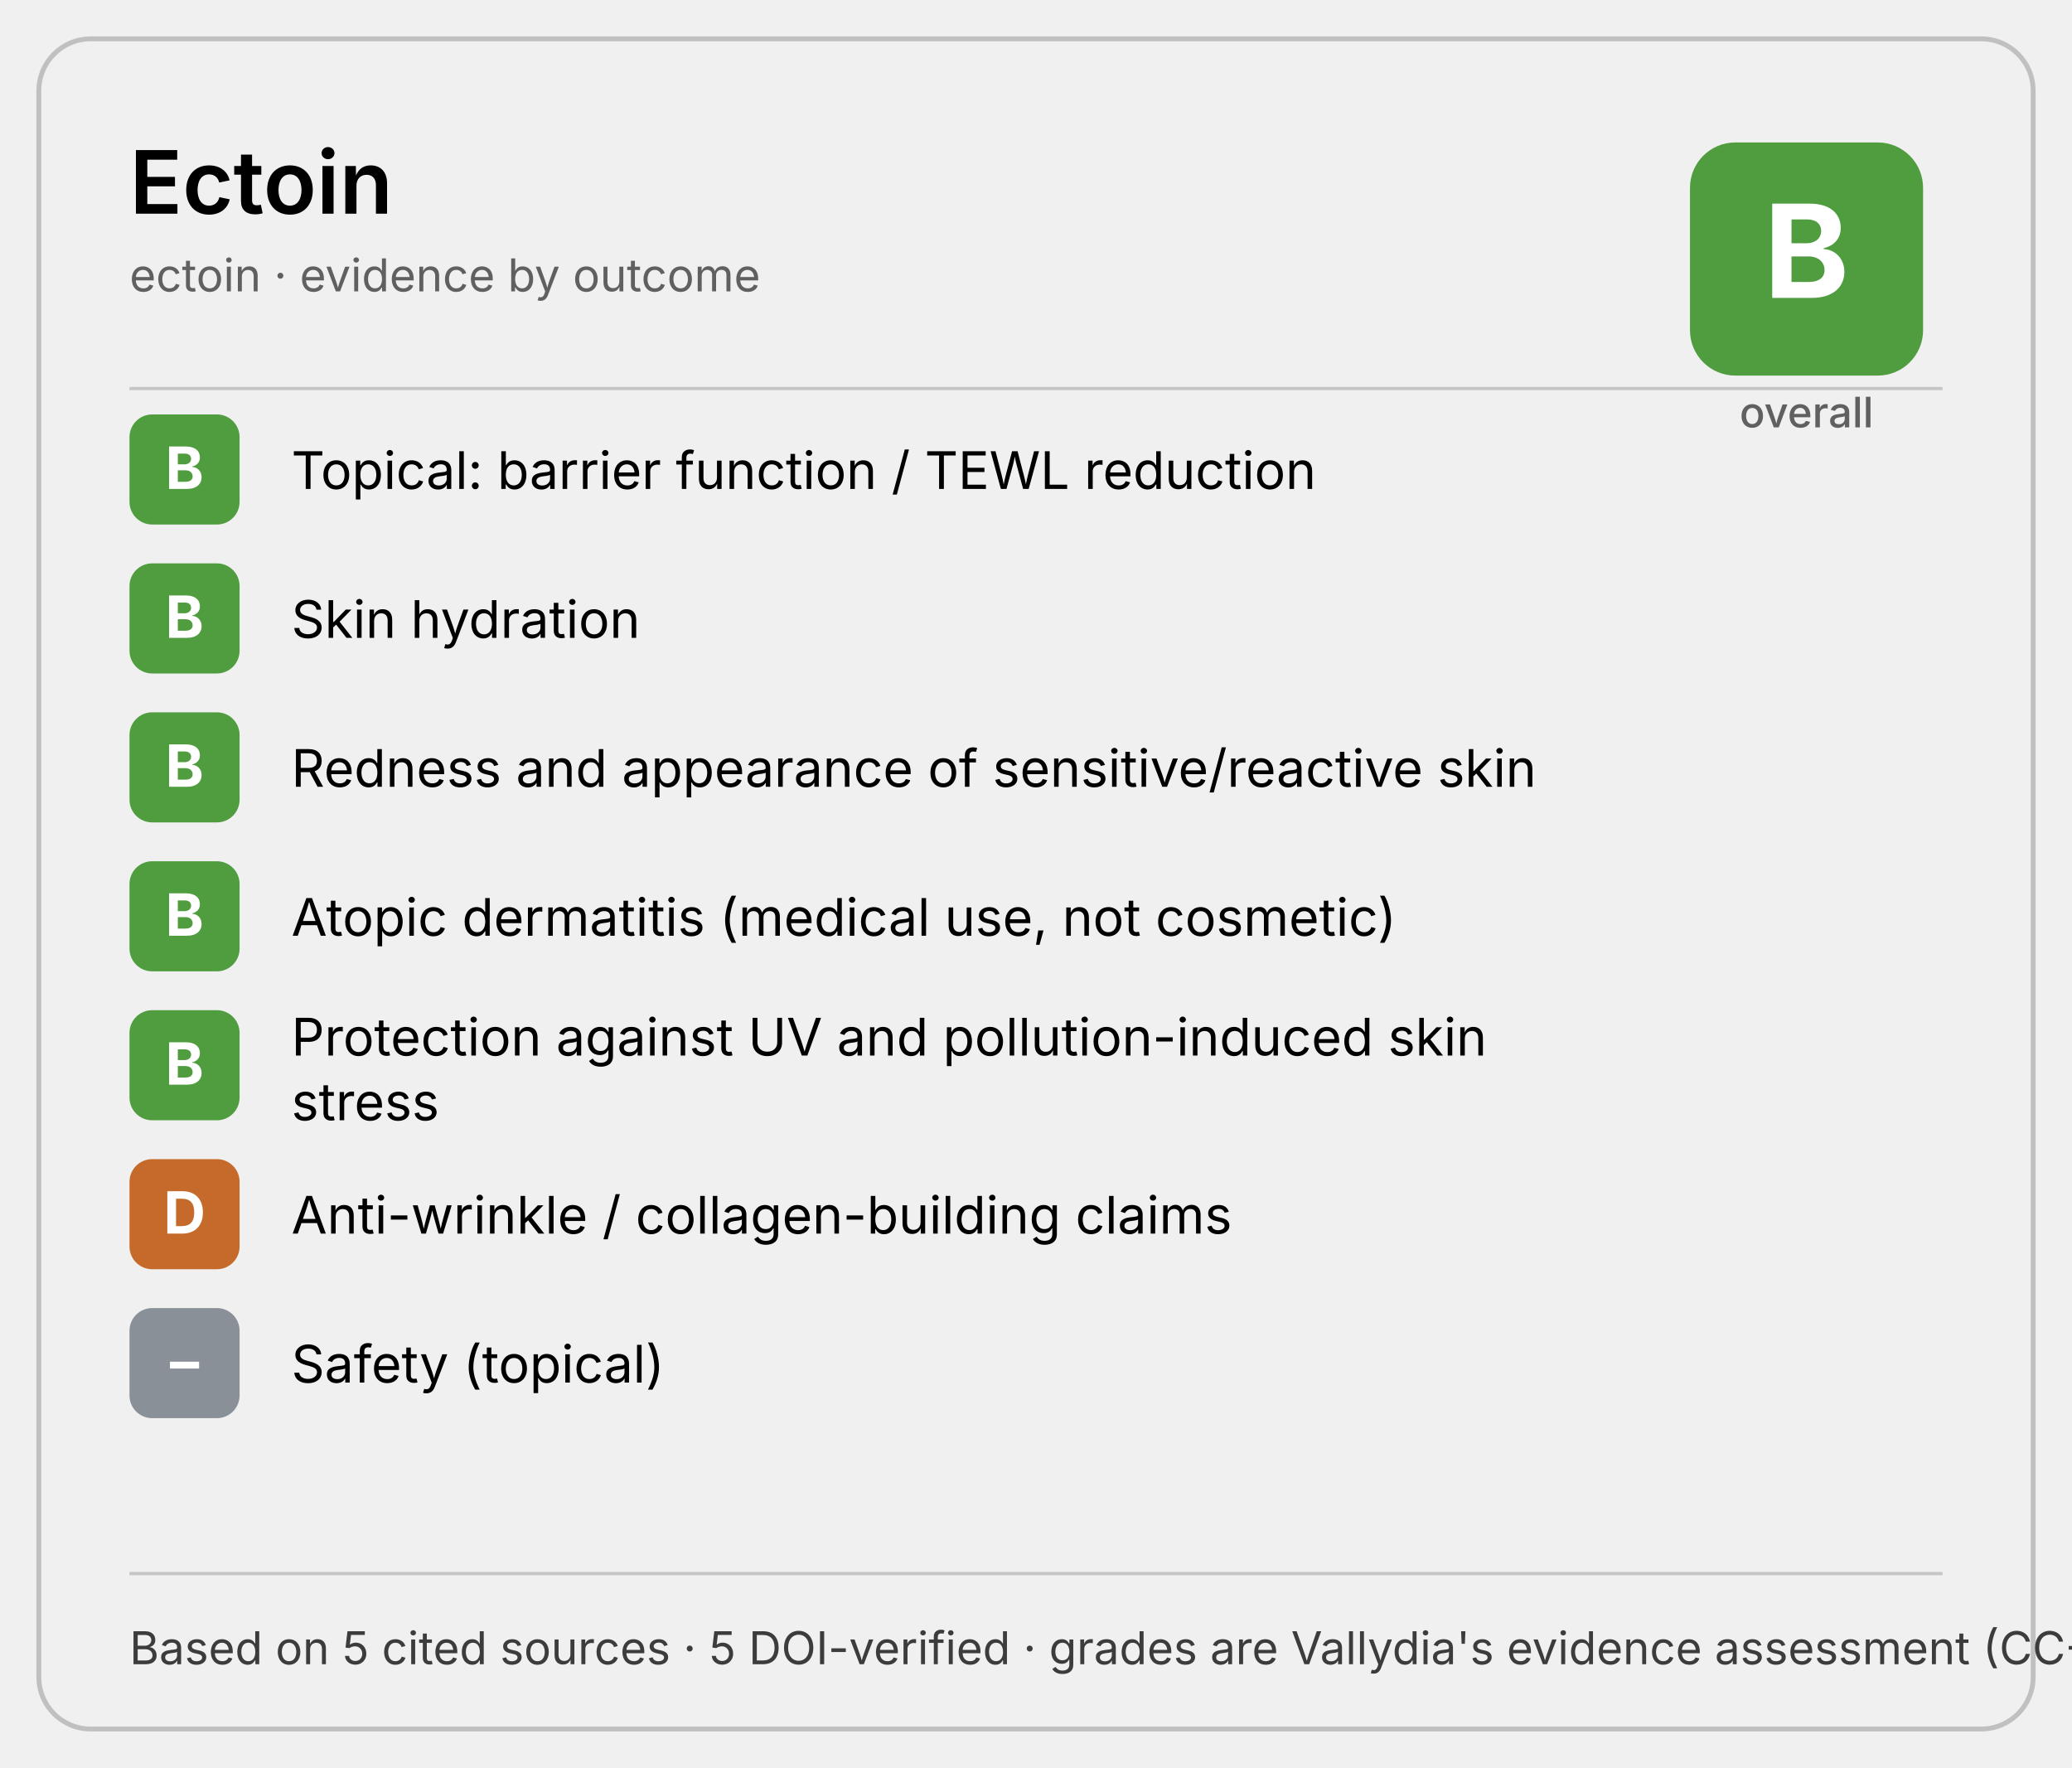
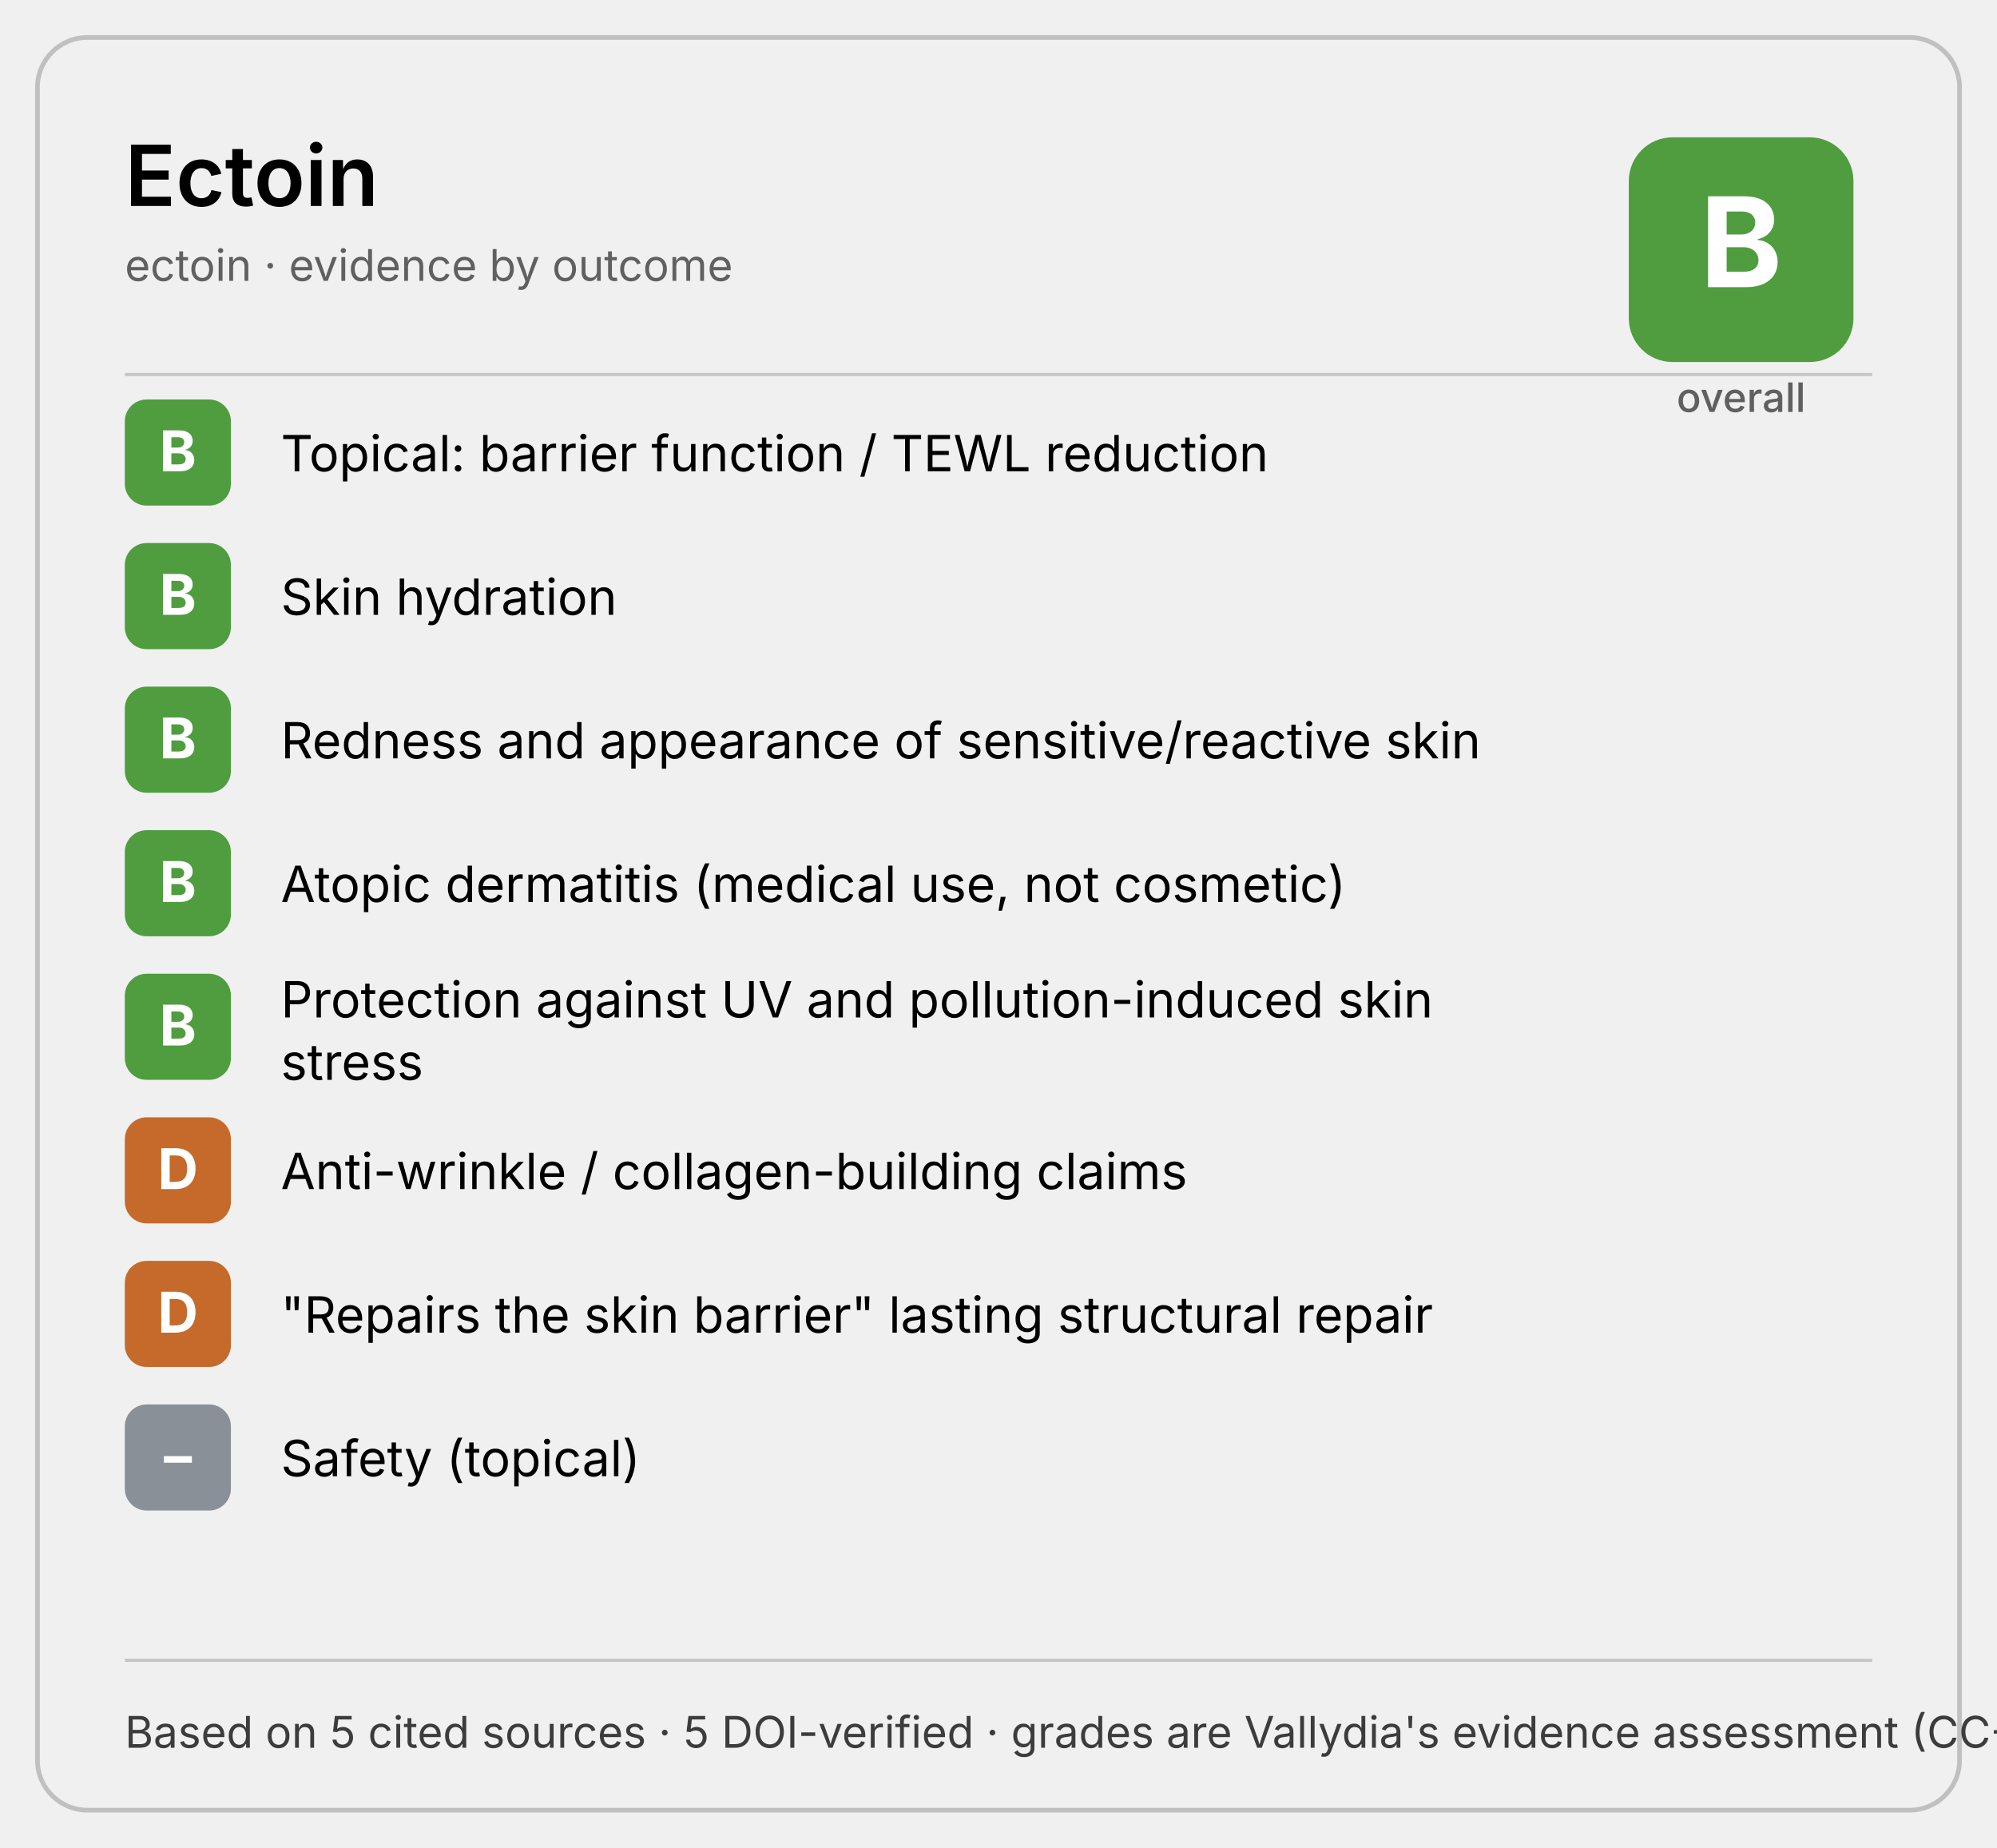
- <svg xmlns="http://www.w3.org/2000/svg" width="640" height="546" viewBox="0 0 640 546" role="img">
+ <svg xmlns="http://www.w3.org/2000/svg" width="640" height="592" viewBox="0 0 640 592" role="img">
  <style>
    .t { font: 600 27px system-ui, -apple-system, "Segoe UI", sans-serif; fill: currentColor; }
    .s { font: 400 14px system-ui, -apple-system, "Segoe UI", sans-serif; fill: currentColor; opacity:.6; }
    .out { font: 400 16px system-ui, -apple-system, "Segoe UI", sans-serif; fill: currentColor; }
    .chip { font: 700 18px system-ui, -apple-system, "Segoe UI", sans-serif; fill: #fff; }
    .obig { font: 700 40px system-ui, -apple-system, "Segoe UI", sans-serif; fill: #fff; }
    .olab { font: 500 13px system-ui, -apple-system, "Segoe UI", sans-serif; fill: currentColor; opacity:.6; }
    .f  { font: 400 14px system-ui, -apple-system, "Segoe UI", sans-serif; fill: currentColor; opacity:.75; }
    .b  { fill: none; stroke: currentColor; stroke-opacity:.2; stroke-width:1.5; }
  </style>
-   <rect class="b" x="12" y="12" width="616" height="522" rx="16" />
+   <rect class="b" x="12" y="12" width="616" height="568" rx="16" />
  <text x="40" y="66" class="t">Ectoin</text>
  <text x="40" y="90" class="s">ectoin · evidence by outcome</text>
  <rect x="522" y="44" width="72" height="72" rx="14" fill="#4f9d3f" />
  <text x="558" y="92" text-anchor="middle" class="obig">B</text>
  <text x="558" y="132" text-anchor="middle" class="olab">overall</text>
  <line x1="40" y1="120" x2="600" y2="120" stroke="currentColor" stroke-opacity=".18" />
  <rect x="40" y="128" width="34" height="34" rx="7" fill="#4f9d3f" />
  <text x="57" y="151" text-anchor="middle" class="chip">B</text>
  <text x="90" y="151" class="out">Topical: barrier function / TEWL reduction</text>
  <rect x="40" y="174" width="34" height="34" rx="7" fill="#4f9d3f" />
  <text x="57" y="197" text-anchor="middle" class="chip">B</text>
  <text x="90" y="197" class="out">Skin hydration</text>
  <rect x="40" y="220" width="34" height="34" rx="7" fill="#4f9d3f" />
  <text x="57" y="243" text-anchor="middle" class="chip">B</text>
  <text x="90" y="243" class="out">Redness and appearance of sensitive/reactive skin</text>
  <rect x="40" y="266" width="34" height="34" rx="7" fill="#4f9d3f" />
  <text x="57" y="289" text-anchor="middle" class="chip">B</text>
  <text x="90" y="289" class="out">Atopic dermatitis (medical use, not cosmetic)</text>
  <rect x="40" y="312" width="34" height="34" rx="7" fill="#4f9d3f" />
  <text x="57" y="335" text-anchor="middle" class="chip">B</text>
  <text x="90" y="326" class="out">Protection against UV and pollution-induced skin</text>
  <text x="90" y="346" class="out">stress</text>
  <rect x="40" y="358" width="34" height="34" rx="7" fill="#c56a2a" />
  <text x="57" y="381" text-anchor="middle" class="chip">D</text>
  <text x="90" y="381" class="out">Anti-wrinkle / collagen-building claims</text>
-   <rect x="40" y="404" width="34" height="34" rx="7" fill="#8a9098" />
-   <text x="57" y="427" text-anchor="middle" class="chip">–</text>
-   <text x="90" y="427" class="out">Safety (topical)</text>
-   <line x1="40" y1="486" x2="600" y2="486" stroke="currentColor" stroke-opacity=".18" />
-   <text x="40" y="514" class="f">Based on 5 cited sources · 5 DOI-verified · grades are Vallydia's evidence assessment (CC-BY-4.0)</text>
+   <rect x="40" y="404" width="34" height="34" rx="7" fill="#c56a2a" />
+   <text x="57" y="427" text-anchor="middle" class="chip">D</text>
+   <text x="90" y="427" class="out">"Repairs the skin barrier" lasting structural repair</text>
+   <rect x="40" y="450" width="34" height="34" rx="7" fill="#8a9098" />
+   <text x="57" y="473" text-anchor="middle" class="chip">–</text>
+   <text x="90" y="473" class="out">Safety (topical)</text>
+   <line x1="40" y1="532" x2="600" y2="532" stroke="currentColor" stroke-opacity=".18" />
+   <text x="40" y="560" class="f">Based on 5 cited sources · 5 DOI-verified · grades are Vallydia's evidence assessment (CC-BY-4.0)</text>
</svg>
